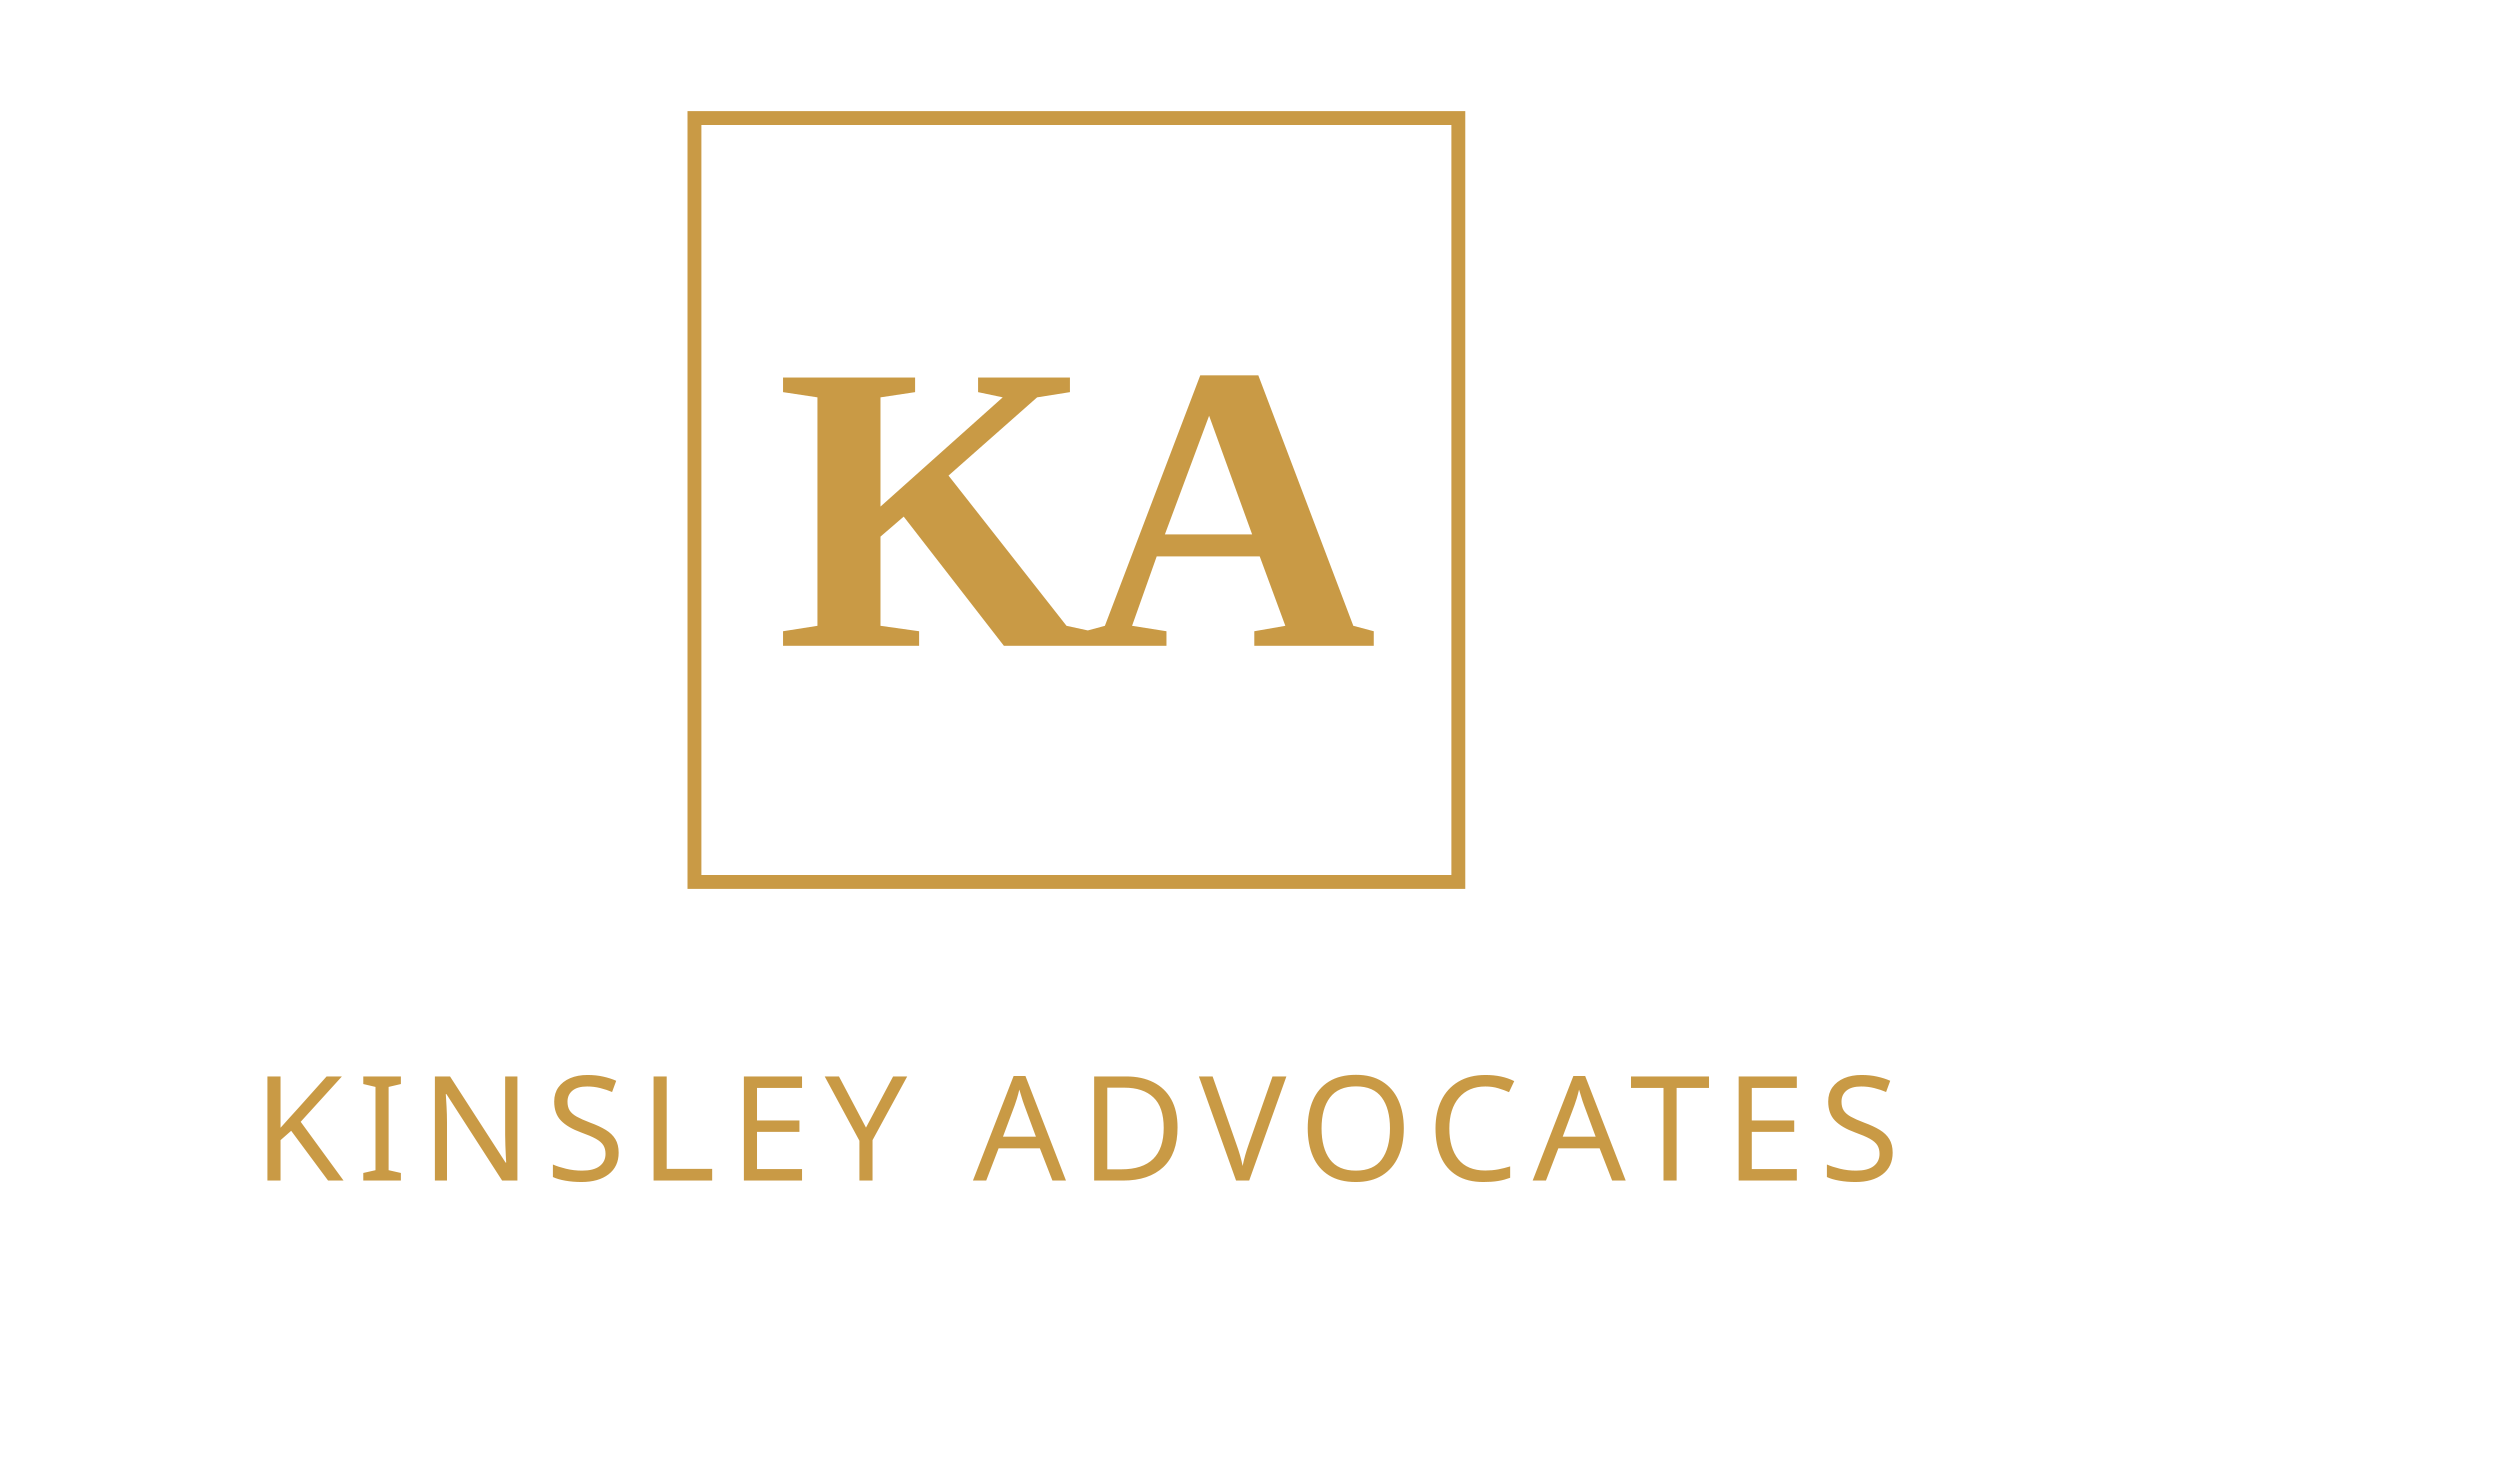
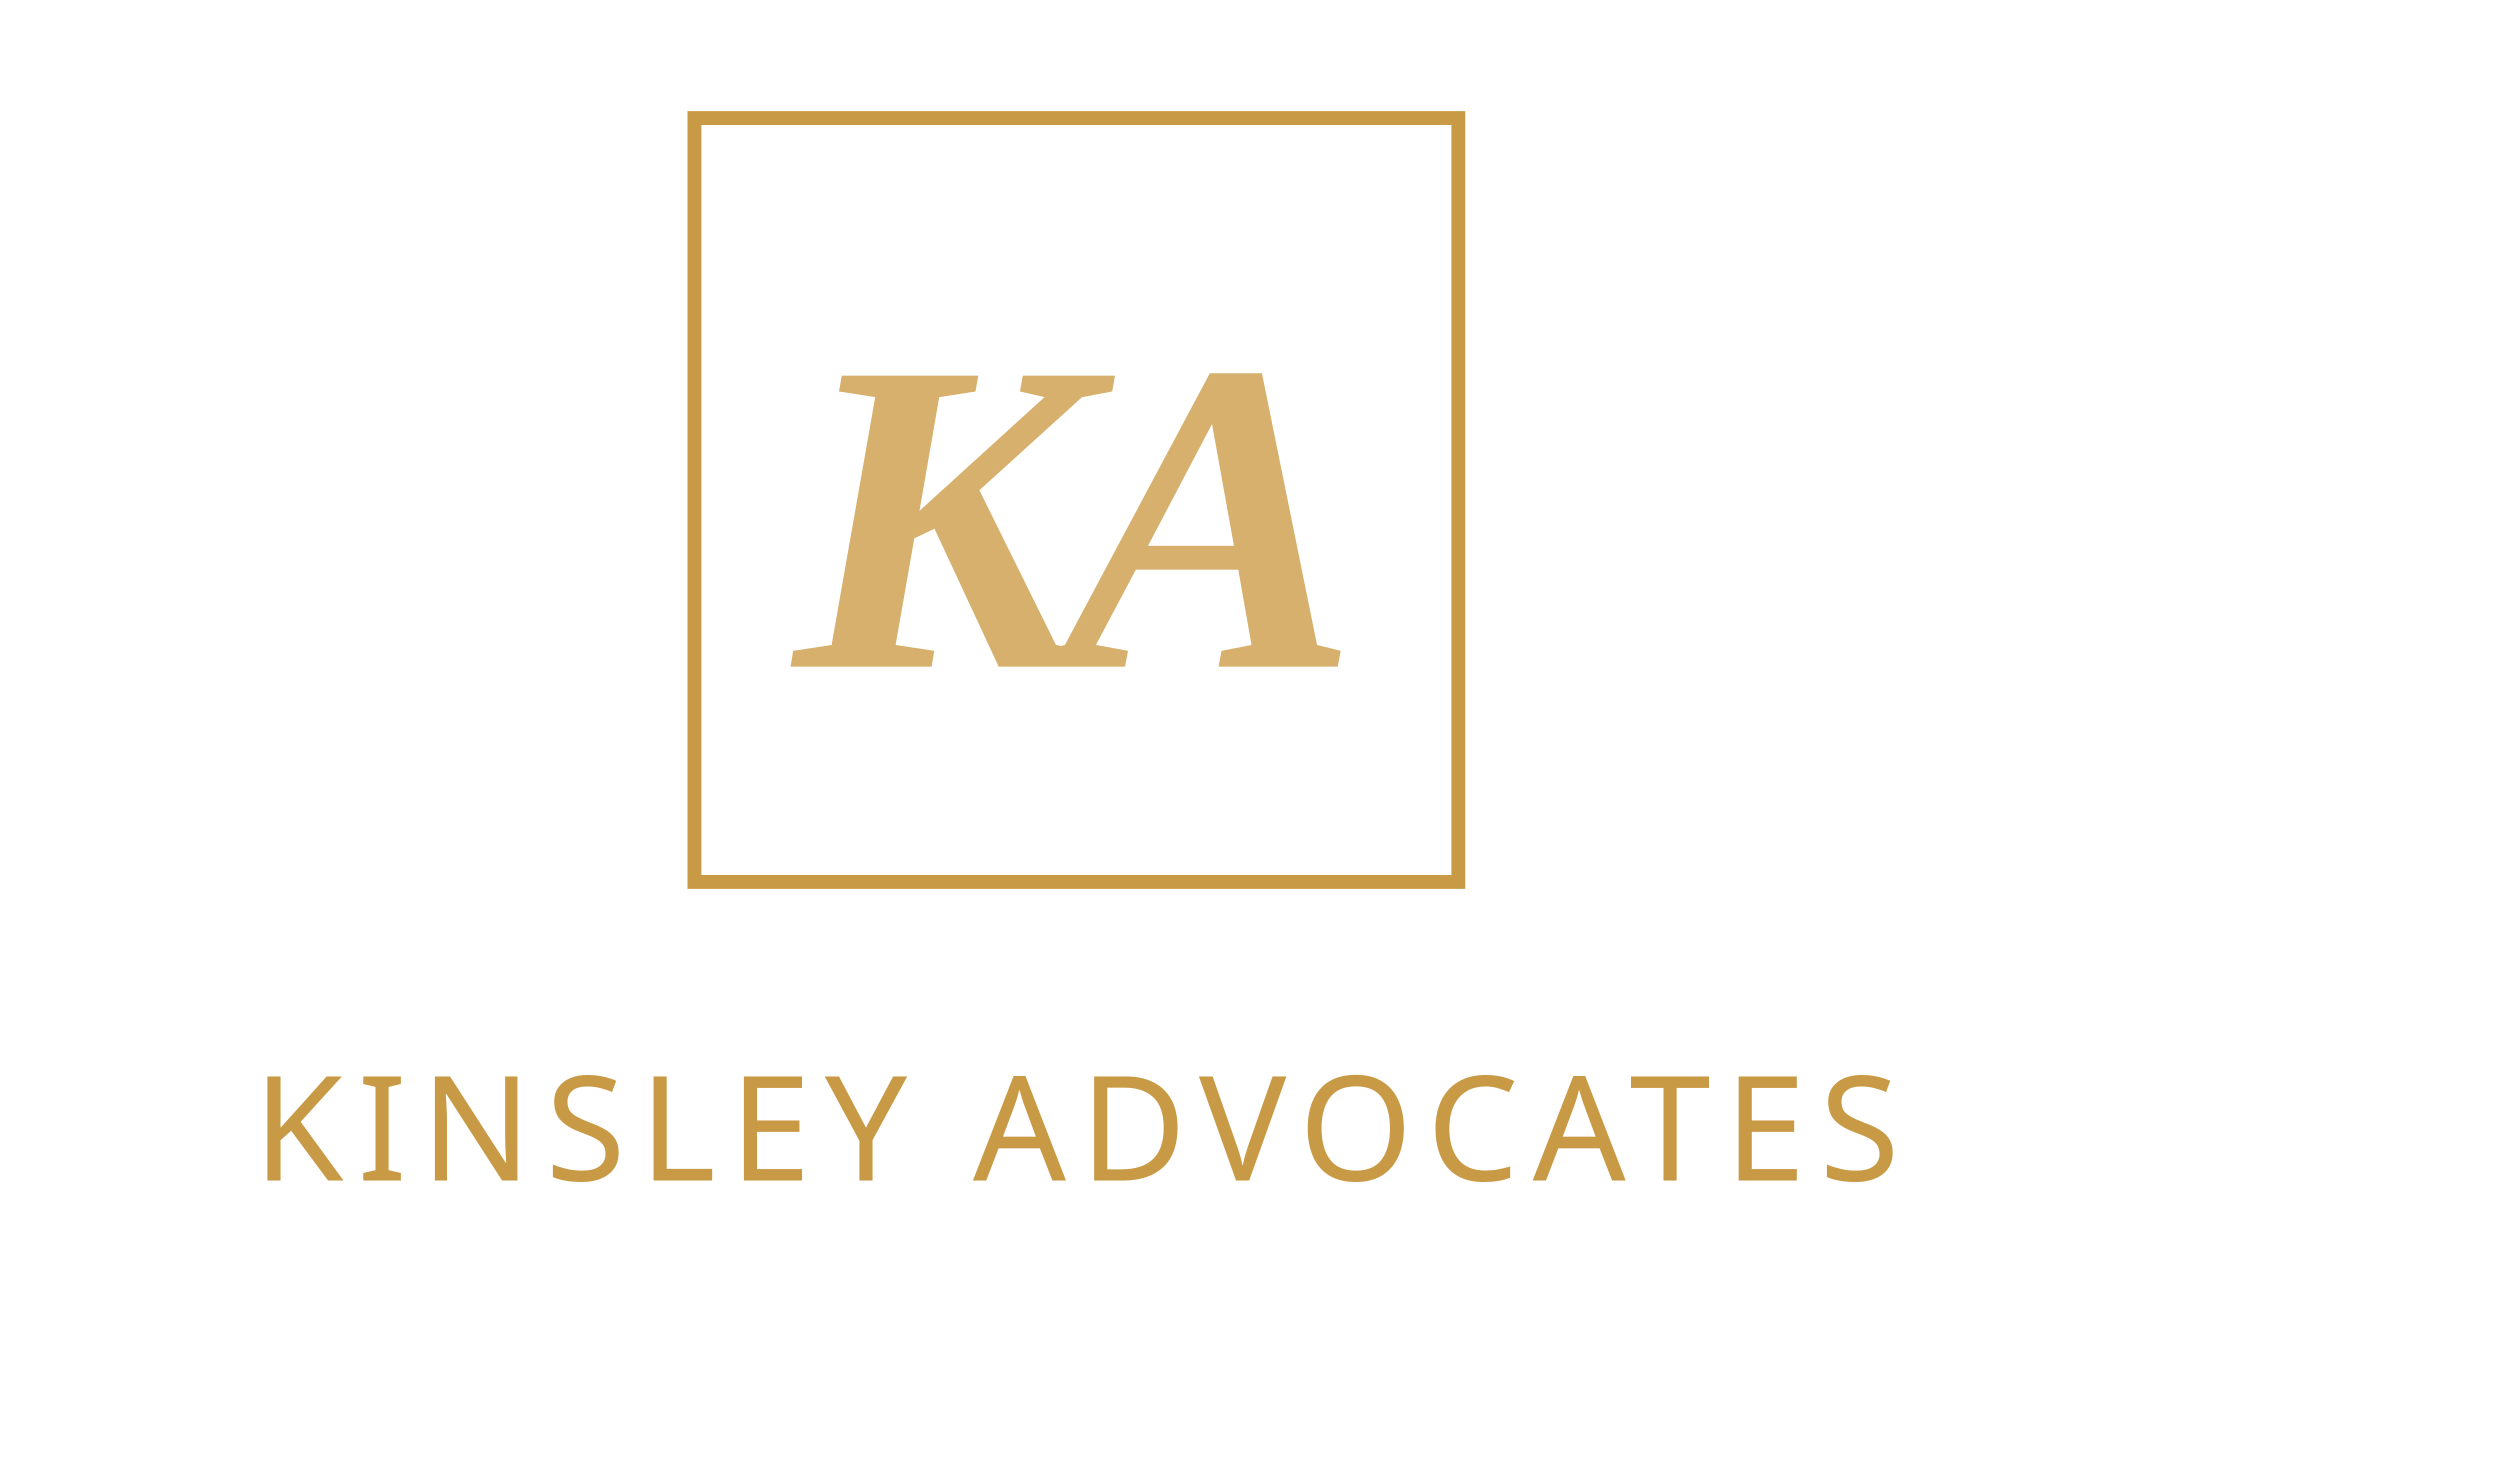
<svg xmlns="http://www.w3.org/2000/svg" width="720" height="420" viewBox="0 0 720 420" fill="none">
  <rect x="200" y="34" width="220" height="220" stroke="#C99A45" stroke-width="4" />
-   <text x="310" y="186" text-anchor="middle" fill="#C99A45" font-family="'Cormorant Garamond','Times New Roman',serif" font-size="118" font-weight="600" letter-spacing="-4">
+   <text x="310" y="192" text-anchor="middle" fill="#D6B06C" font-family="'Cormorant Garamond','Times New Roman',serif" font-size="128" font-style="italic" font-weight="700" letter-spacing="-8">
    KA
  </text>
  <text x="310" y="340" text-anchor="middle" fill="#C99A45" font-family="'Manrope','Avenir Next','Segoe UI',sans-serif" font-size="42" font-weight="500" letter-spacing="4">
    KINSLEY ADVOCATES
  </text>
</svg>
